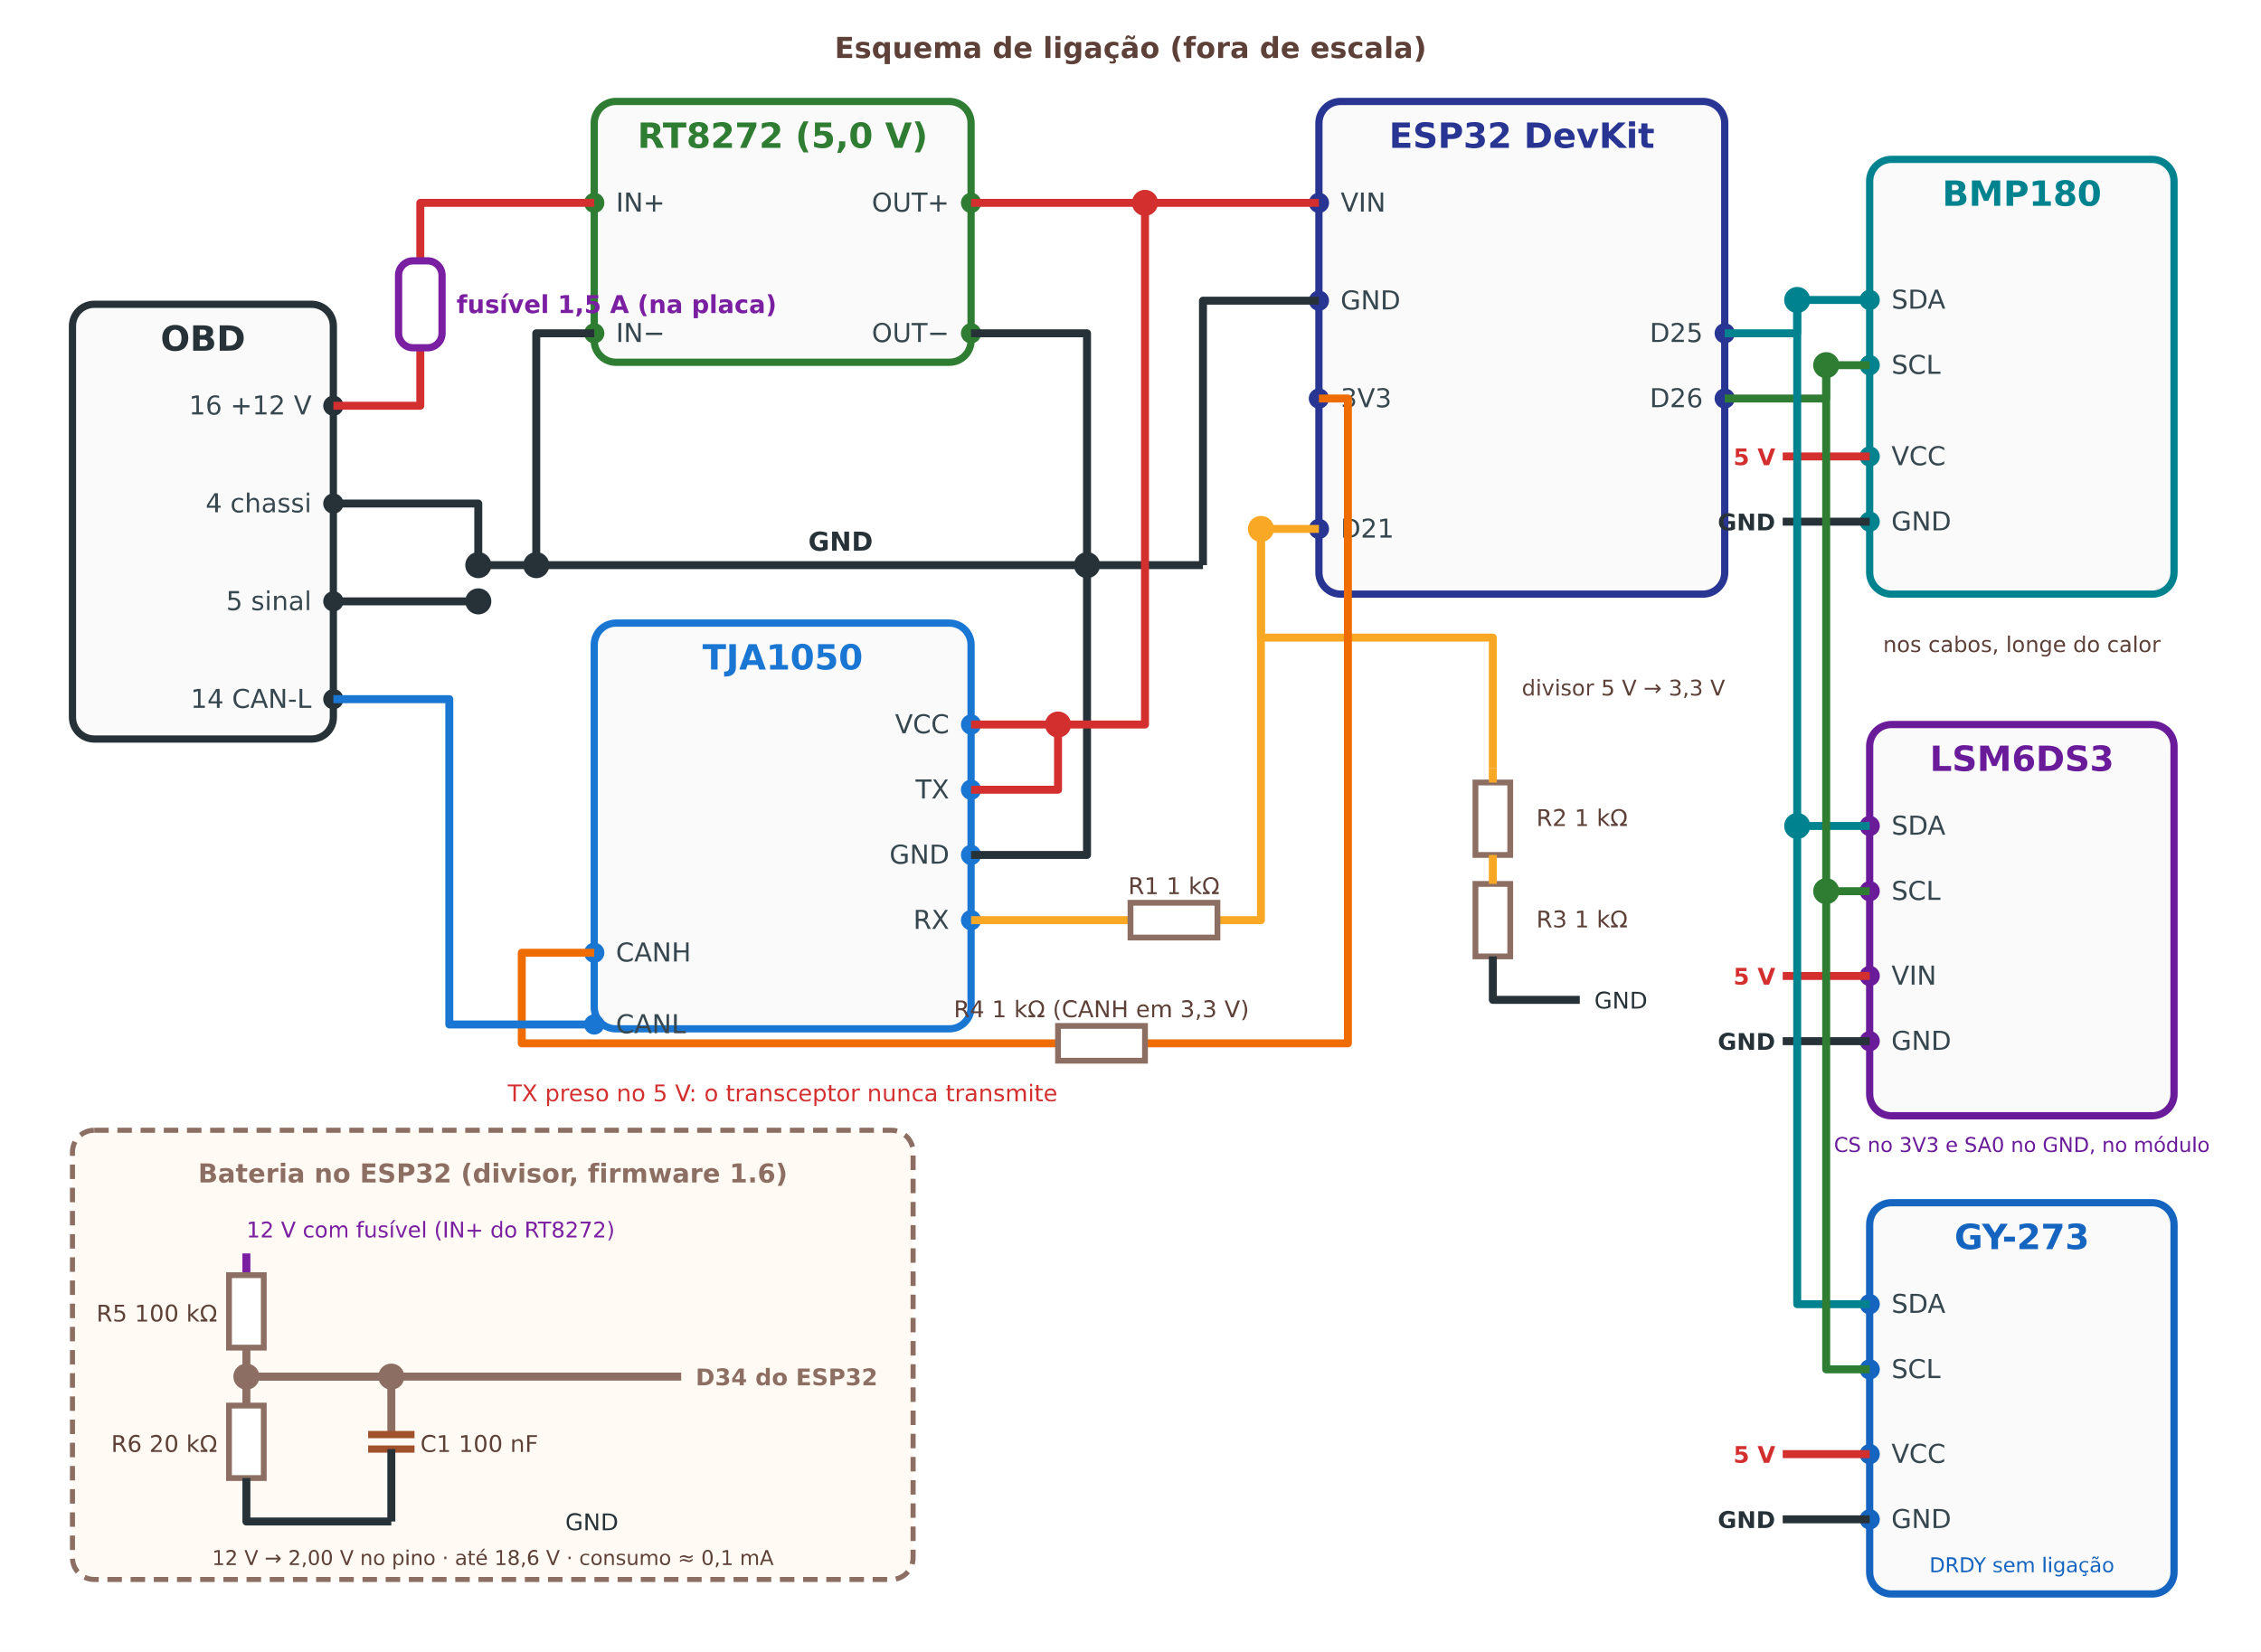
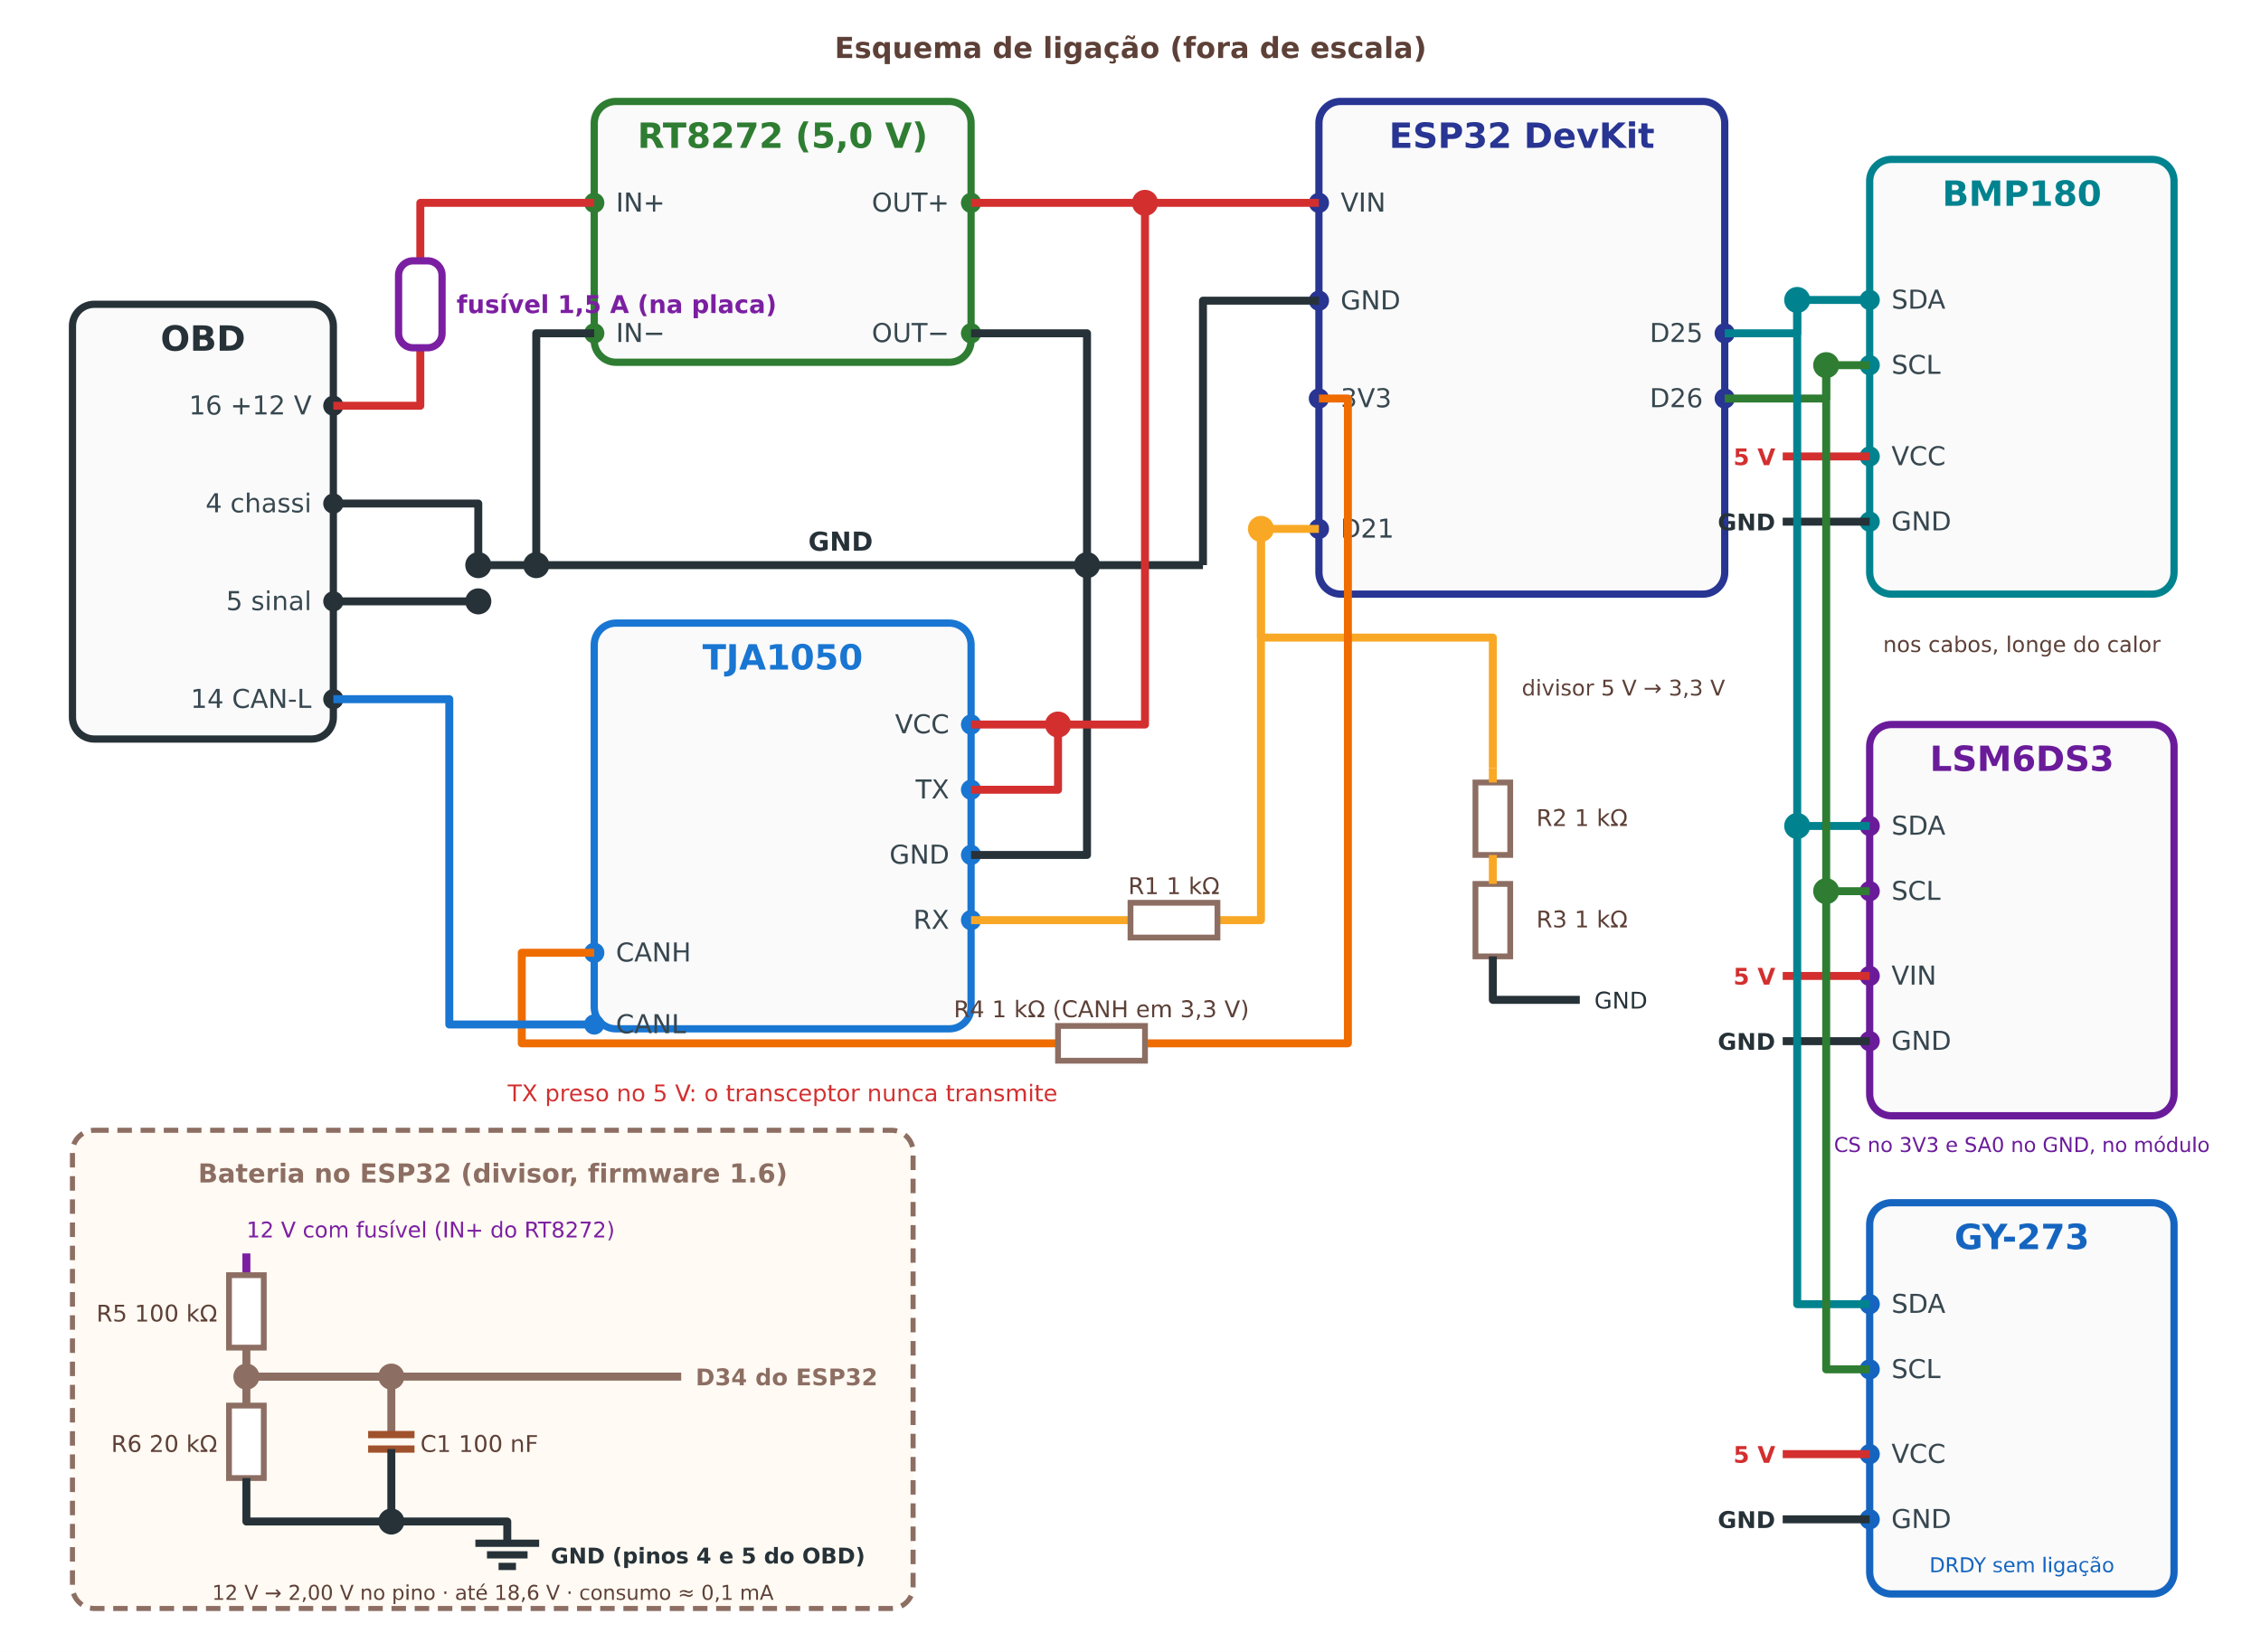
<svg xmlns="http://www.w3.org/2000/svg" width="249.6mm" height="182.4mm" viewBox="-3 -3 156 114">
  <rect x="-3" y="-3" width="156" height="114" fill="#fff" />
  <rect x="2" y="18" width="18" height="30" rx="1.5" fill="#fafafa" stroke="#263238" stroke-width="0.5" />
  <text x="11.00" y="21.20" font-size="2.4" fill="#263238" text-anchor="middle" font-weight="bold" font-family="DejaVu Sans, Arial, sans-serif">OBD</text>
  <circle cx="20" cy="25.0" r="0.7" fill="#263238" />
  <text x="18.50" y="25.60" font-size="1.8" fill="#37474f" text-anchor="end" font-weight="normal" font-family="DejaVu Sans, Arial, sans-serif">16 +12 V</text>
  <circle cx="20" cy="31.75" r="0.7" fill="#263238" />
  <text x="18.50" y="32.35" font-size="1.8" fill="#37474f" text-anchor="end" font-weight="normal" font-family="DejaVu Sans, Arial, sans-serif">4 chassi</text>
  <circle cx="20" cy="38.5" r="0.7" fill="#263238" />
  <text x="18.50" y="39.10" font-size="1.8" fill="#37474f" text-anchor="end" font-weight="normal" font-family="DejaVu Sans, Arial, sans-serif">5 sinal</text>
  <circle cx="20" cy="45.25" r="0.7" fill="#263238" />
  <text x="18.50" y="45.85" font-size="1.8" fill="#37474f" text-anchor="end" font-weight="normal" font-family="DejaVu Sans, Arial, sans-serif">14 CAN-L</text>
  <rect x="38" y="4" width="26" height="18" rx="1.5" fill="#fafafa" stroke="#2e7d32" stroke-width="0.5" />
  <text x="51.00" y="7.20" font-size="2.4" fill="#2e7d32" text-anchor="middle" font-weight="bold" font-family="DejaVu Sans, Arial, sans-serif">RT8272 (5,0 V)</text>
  <circle cx="38" cy="11.0" r="0.7" fill="#2e7d32" />
  <text x="39.50" y="11.60" font-size="1.8" fill="#37474f" text-anchor="start" font-weight="normal" font-family="DejaVu Sans, Arial, sans-serif">IN+</text>
  <circle cx="38" cy="20.0" r="0.7" fill="#2e7d32" />
  <text x="39.50" y="20.60" font-size="1.8" fill="#37474f" text-anchor="start" font-weight="normal" font-family="DejaVu Sans, Arial, sans-serif">IN−</text>
  <circle cx="64" cy="11.0" r="0.7" fill="#2e7d32" />
  <text x="62.50" y="11.60" font-size="1.8" fill="#37474f" text-anchor="end" font-weight="normal" font-family="DejaVu Sans, Arial, sans-serif">OUT+</text>
  <circle cx="64" cy="20.0" r="0.7" fill="#2e7d32" />
  <text x="62.50" y="20.60" font-size="1.8" fill="#37474f" text-anchor="end" font-weight="normal" font-family="DejaVu Sans, Arial, sans-serif">OUT−</text>
  <rect x="88" y="4" width="28" height="34" rx="1.5" fill="#fafafa" stroke="#283593" stroke-width="0.5" />
  <text x="102.00" y="7.20" font-size="2.4" fill="#283593" text-anchor="middle" font-weight="bold" font-family="DejaVu Sans, Arial, sans-serif">ESP32 DevKit</text>
  <circle cx="88" cy="11.0" r="0.7" fill="#283593" />
  <text x="89.50" y="11.60" font-size="1.8" fill="#37474f" text-anchor="start" font-weight="normal" font-family="DejaVu Sans, Arial, sans-serif">VIN</text>
  <circle cx="88" cy="17.75" r="0.7" fill="#283593" />
  <text x="89.50" y="18.35" font-size="1.8" fill="#37474f" text-anchor="start" font-weight="normal" font-family="DejaVu Sans, Arial, sans-serif">GND</text>
  <circle cx="88" cy="24.5" r="0.7" fill="#283593" />
  <text x="89.50" y="25.10" font-size="1.8" fill="#37474f" text-anchor="start" font-weight="normal" font-family="DejaVu Sans, Arial, sans-serif">3V3</text>
  <circle cx="88" cy="33.5" r="0.7" fill="#283593" />
  <text x="89.50" y="34.10" font-size="1.8" fill="#37474f" text-anchor="start" font-weight="normal" font-family="DejaVu Sans, Arial, sans-serif">D21</text>
  <circle cx="116" cy="20.0" r="0.7" fill="#283593" />
  <text x="114.50" y="20.60" font-size="1.8" fill="#37474f" text-anchor="end" font-weight="normal" font-family="DejaVu Sans, Arial, sans-serif">D25</text>
  <circle cx="116" cy="24.5" r="0.7" fill="#283593" />
  <text x="114.50" y="25.10" font-size="1.8" fill="#37474f" text-anchor="end" font-weight="normal" font-family="DejaVu Sans, Arial, sans-serif">D26</text>
  <rect x="126" y="8" width="21" height="30" rx="1.5" fill="#fafafa" stroke="#00838f" stroke-width="0.5" />
  <text x="136.50" y="11.20" font-size="2.4" fill="#00838f" text-anchor="middle" font-weight="bold" font-family="DejaVu Sans, Arial, sans-serif">BMP180</text>
  <circle cx="126" cy="17.7" r="0.7" fill="#00838f" />
  <text x="127.50" y="18.30" font-size="1.8" fill="#37474f" text-anchor="start" font-weight="normal" font-family="DejaVu Sans, Arial, sans-serif">SDA</text>
  <circle cx="126" cy="22.2" r="0.7" fill="#00838f" />
  <text x="127.50" y="22.80" font-size="1.8" fill="#37474f" text-anchor="start" font-weight="normal" font-family="DejaVu Sans, Arial, sans-serif">SCL</text>
  <circle cx="126" cy="28.5" r="0.7" fill="#00838f" />
  <text x="127.50" y="29.10" font-size="1.8" fill="#37474f" text-anchor="start" font-weight="normal" font-family="DejaVu Sans, Arial, sans-serif">VCC</text>
  <circle cx="126" cy="33.0" r="0.7" fill="#00838f" />
  <text x="127.50" y="33.60" font-size="1.8" fill="#37474f" text-anchor="start" font-weight="normal" font-family="DejaVu Sans, Arial, sans-serif">GND</text>
  <rect x="126" y="47" width="21" height="27" rx="1.5" fill="#fafafa" stroke="#6a1b9a" stroke-width="0.5" />
  <text x="136.50" y="50.20" font-size="2.4" fill="#6a1b9a" text-anchor="middle" font-weight="bold" font-family="DejaVu Sans, Arial, sans-serif">LSM6DS3</text>
  <circle cx="126" cy="54.0" r="0.7" fill="#6a1b9a" />
  <text x="127.50" y="54.60" font-size="1.8" fill="#37474f" text-anchor="start" font-weight="normal" font-family="DejaVu Sans, Arial, sans-serif">SDA</text>
  <circle cx="126" cy="58.5" r="0.7" fill="#6a1b9a" />
  <text x="127.50" y="59.10" font-size="1.8" fill="#37474f" text-anchor="start" font-weight="normal" font-family="DejaVu Sans, Arial, sans-serif">SCL</text>
  <circle cx="126" cy="64.35" r="0.7" fill="#6a1b9a" />
  <text x="127.50" y="64.95" font-size="1.8" fill="#37474f" text-anchor="start" font-weight="normal" font-family="DejaVu Sans, Arial, sans-serif">VIN</text>
  <circle cx="126" cy="68.85" r="0.7" fill="#6a1b9a" />
  <text x="127.50" y="69.45" font-size="1.8" fill="#37474f" text-anchor="start" font-weight="normal" font-family="DejaVu Sans, Arial, sans-serif">GND</text>
  <rect x="126" y="80" width="21" height="27" rx="1.5" fill="#fafafa" stroke="#1565c0" stroke-width="0.5" />
  <text x="136.50" y="83.20" font-size="2.4" fill="#1565c0" text-anchor="middle" font-weight="bold" font-family="DejaVu Sans, Arial, sans-serif">GY-273</text>
  <circle cx="126" cy="87.0" r="0.7" fill="#1565c0" />
  <text x="127.50" y="87.60" font-size="1.8" fill="#37474f" text-anchor="start" font-weight="normal" font-family="DejaVu Sans, Arial, sans-serif">SDA</text>
  <circle cx="126" cy="91.5" r="0.7" fill="#1565c0" />
  <text x="127.50" y="92.10" font-size="1.8" fill="#37474f" text-anchor="start" font-weight="normal" font-family="DejaVu Sans, Arial, sans-serif">SCL</text>
  <circle cx="126" cy="97.35" r="0.7" fill="#1565c0" />
  <text x="127.50" y="97.95" font-size="1.8" fill="#37474f" text-anchor="start" font-weight="normal" font-family="DejaVu Sans, Arial, sans-serif">VCC</text>
  <circle cx="126" cy="101.85" r="0.7" fill="#1565c0" />
  <text x="127.50" y="102.45" font-size="1.8" fill="#37474f" text-anchor="start" font-weight="normal" font-family="DejaVu Sans, Arial, sans-serif">GND</text>
  <rect x="38" y="40" width="26" height="28" rx="1.5" fill="#fafafa" stroke="#1976d2" stroke-width="0.5" />
  <text x="51.00" y="43.20" font-size="2.4" fill="#1976d2" text-anchor="middle" font-weight="bold" font-family="DejaVu Sans, Arial, sans-serif">TJA1050</text>
  <circle cx="64" cy="47.0" r="0.7" fill="#1976d2" />
  <text x="62.50" y="47.60" font-size="1.8" fill="#37474f" text-anchor="end" font-weight="normal" font-family="DejaVu Sans, Arial, sans-serif">VCC</text>
  <circle cx="64" cy="51.5" r="0.7" fill="#1976d2" />
  <text x="62.50" y="52.10" font-size="1.8" fill="#37474f" text-anchor="end" font-weight="normal" font-family="DejaVu Sans, Arial, sans-serif">TX</text>
  <circle cx="64" cy="56.0" r="0.7" fill="#1976d2" />
  <text x="62.50" y="56.60" font-size="1.8" fill="#37474f" text-anchor="end" font-weight="normal" font-family="DejaVu Sans, Arial, sans-serif">GND</text>
  <circle cx="64" cy="60.5" r="0.7" fill="#1976d2" />
  <text x="62.50" y="61.10" font-size="1.8" fill="#37474f" text-anchor="end" font-weight="normal" font-family="DejaVu Sans, Arial, sans-serif">RX</text>
  <circle cx="38" cy="62.75" r="0.7" fill="#1976d2" />
  <text x="39.50" y="63.35" font-size="1.8" fill="#37474f" text-anchor="start" font-weight="normal" font-family="DejaVu Sans, Arial, sans-serif">CANH</text>
  <circle cx="38" cy="67.7" r="0.7" fill="#1976d2" />
  <text x="39.50" y="68.30" font-size="1.8" fill="#37474f" text-anchor="start" font-weight="normal" font-family="DejaVu Sans, Arial, sans-serif">CANL</text>
  <path d="M20.00,25.00 L26.00,25.00 L26.00,11.00 L38.00,11.00" fill="none" stroke="#d32f2f" stroke-width="0.55" stroke-linejoin="round" />
  <rect x="24.5" y="15.0" width="3" height="6" rx="1" fill="#fff" stroke="#7b1fa2" stroke-width="0.5" />
  <text x="28.50" y="18.60" font-size="1.7" fill="#7b1fa2" text-anchor="start" font-weight="bold" font-family="DejaVu Sans, Arial, sans-serif">fusível 1,5 A (na placa)</text>
  <path d="M20.00,31.75 L30.00,31.75 L30.00,36.00" fill="none" stroke="#263238" stroke-width="0.55" stroke-linejoin="round" />
  <path d="M20.00,38.50 L30.00,38.50" fill="none" stroke="#263238" stroke-width="0.55" stroke-linejoin="round" />
  <path d="M38.00,20.00 L34.00,20.00 L34.00,36.00" fill="none" stroke="#263238" stroke-width="0.55" stroke-linejoin="round" />
  <path d="M30.00,36.00 L80.00,36.00" fill="none" stroke="#263238" stroke-width="0.55" stroke-linejoin="round" />
  <path d="M64.00,20.00 L72.00,20.00 L72.00,36.00" fill="none" stroke="#263238" stroke-width="0.55" stroke-linejoin="round" />
  <path d="M88.00,17.75 L80.00,17.75 L80.00,36.00" fill="none" stroke="#263238" stroke-width="0.55" stroke-linejoin="round" />
  <path d="M64.00,56.00 L72.00,56.00 L72.00,36.00" fill="none" stroke="#263238" stroke-width="0.55" stroke-linejoin="round" />
  <circle cx="30" cy="38.5" r="0.9" fill="#263238" />
  <circle cx="34" cy="36" r="0.9" fill="#263238" />
  <circle cx="72" cy="36" r="0.9" fill="#263238" />
  <circle cx="30" cy="36" r="0.9" fill="#263238" />
  <text x="55.00" y="35.00" font-size="1.8" fill="#263238" text-anchor="middle" font-weight="bold" font-family="DejaVu Sans, Arial, sans-serif">GND</text>
  <path d="M64.00,11.00 L76.00,11.00 L88.00,11.00" fill="none" stroke="#d32f2f" stroke-width="0.55" stroke-linejoin="round" />
  <path d="M76.00,11.00 L76.00,47.00 L64.00,47.00" fill="none" stroke="#d32f2f" stroke-width="0.55" stroke-linejoin="round" />
  <path d="M64.00,51.50 L70.00,51.50 L70.00,47.00" fill="none" stroke="#d32f2f" stroke-width="0.55" stroke-linejoin="round" />
  <circle cx="76" cy="11.0" r="0.9" fill="#d32f2f" />
  <circle cx="70" cy="47.0" r="0.9" fill="#d32f2f" />
  <text x="51.00" y="73.00" font-size="1.6" fill="#d32f2f" text-anchor="middle" font-weight="normal" font-family="DejaVu Sans, Arial, sans-serif">TX preso no 5 V: o transceptor nunca transmite</text>
  <path d="M64.00,60.50 L84.00,60.50 L84.00,33.50 L88.00,33.50" fill="none" stroke="#f9a825" stroke-width="0.55" stroke-linejoin="round" />
  <rect x="75" y="59.3" width="6" height="2.4" fill="#fff" stroke="#8d6e63" stroke-width="0.4" />
  <text x="78.00" y="58.70" font-size="1.6" fill="#5d4037" text-anchor="middle" font-weight="normal" font-family="DejaVu Sans, Arial, sans-serif">R1 1 kΩ</text>
  <circle cx="84" cy="33.5" r="0.9" fill="#f9a825" />
  <path d="M84.00,33.50 L84.00,41.00 L100.00,41.00 L100.00,50.00" fill="none" stroke="#f9a825" stroke-width="0.55" stroke-linejoin="round" />
  <rect x="98.8" y="51" width="2.4" height="5" fill="#fff" stroke="#8d6e63" stroke-width="0.4" />
  <text x="103.00" y="54.00" font-size="1.6" fill="#5d4037" text-anchor="start" font-weight="normal" font-family="DejaVu Sans, Arial, sans-serif">R2 1 kΩ</text>
  <rect x="98.8" y="58" width="2.4" height="5" fill="#fff" stroke="#8d6e63" stroke-width="0.4" />
  <text x="103.00" y="61.00" font-size="1.6" fill="#5d4037" text-anchor="start" font-weight="normal" font-family="DejaVu Sans, Arial, sans-serif">R3 1 kΩ</text>
  <path d="M100.00,50.00 L100.00,51.00" fill="none" stroke="#f9a825" stroke-width="0.55" stroke-linejoin="round" />
  <path d="M100.00,56.00 L100.00,58.00" fill="none" stroke="#f9a825" stroke-width="0.55" stroke-linejoin="round" />
  <path d="M100.00,63.00 L100.00,66.00 L106.00,66.00" fill="none" stroke="#263238" stroke-width="0.55" stroke-linejoin="round" />
  <text x="107.00" y="66.60" font-size="1.6" fill="#263238" text-anchor="start" font-weight="normal" font-family="DejaVu Sans, Arial, sans-serif">GND</text>
  <text x="102.00" y="45.00" font-size="1.5" fill="#5d4037" text-anchor="start" font-weight="normal" font-family="DejaVu Sans, Arial, sans-serif">divisor 5 V → 3,3 V</text>
  <path d="M38.00,62.75 L33.00,62.75 L33.00,69.00 L90.00,69.00 L90.00,24.50 L88.00,24.50" fill="none" stroke="#ef6c00" stroke-width="0.55" stroke-linejoin="round" />
  <rect x="70" y="67.8" width="6" height="2.4" fill="#fff" stroke="#8d6e63" stroke-width="0.4" />
  <text x="73.00" y="67.20" font-size="1.6" fill="#5d4037" text-anchor="middle" font-weight="normal" font-family="DejaVu Sans, Arial, sans-serif">R4 1 kΩ (CANH em 3,3 V)</text>
  <path d="M20.00,45.25 L28.00,45.25 L28.00,67.70 L38.00,67.70" fill="none" stroke="#1976d2" stroke-width="0.55" stroke-linejoin="round" />
  <path d="M116.00,20.00 L121.00,20.00 L121.00,17.70 L126.00,17.70" fill="none" stroke="#00838f" stroke-width="0.55" stroke-linejoin="round" />
  <path d="M116.00,24.50 L123.00,24.50 L123.00,22.20 L126.00,22.20" fill="none" stroke="#2e7d32" stroke-width="0.55" stroke-linejoin="round" />
  <path d="M120.00,28.50 L126.00,28.50" fill="none" stroke="#d32f2f" stroke-width="0.55" stroke-linejoin="round" />
  <text x="119.50" y="29.10" font-size="1.6" fill="#d32f2f" text-anchor="end" font-weight="bold" font-family="DejaVu Sans, Arial, sans-serif">5 V</text>
  <path d="M120.00,33.00 L126.00,33.00" fill="none" stroke="#263238" stroke-width="0.55" stroke-linejoin="round" />
  <text x="119.50" y="33.60" font-size="1.6" fill="#263238" text-anchor="end" font-weight="bold" font-family="DejaVu Sans, Arial, sans-serif">GND</text>
  <path d="M120.00,64.35 L126.00,64.35" fill="none" stroke="#d32f2f" stroke-width="0.55" stroke-linejoin="round" />
  <text x="119.50" y="64.95" font-size="1.6" fill="#d32f2f" text-anchor="end" font-weight="bold" font-family="DejaVu Sans, Arial, sans-serif">5 V</text>
  <path d="M120.00,68.85 L126.00,68.85" fill="none" stroke="#263238" stroke-width="0.55" stroke-linejoin="round" />
  <text x="119.50" y="69.45" font-size="1.6" fill="#263238" text-anchor="end" font-weight="bold" font-family="DejaVu Sans, Arial, sans-serif">GND</text>
  <path d="M120.00,97.35 L126.00,97.35" fill="none" stroke="#d32f2f" stroke-width="0.55" stroke-linejoin="round" />
  <text x="119.50" y="97.95" font-size="1.6" fill="#d32f2f" text-anchor="end" font-weight="bold" font-family="DejaVu Sans, Arial, sans-serif">5 V</text>
  <path d="M120.00,101.85 L126.00,101.85" fill="none" stroke="#263238" stroke-width="0.55" stroke-linejoin="round" />
  <text x="119.50" y="102.45" font-size="1.6" fill="#263238" text-anchor="end" font-weight="bold" font-family="DejaVu Sans, Arial, sans-serif">GND</text>
  <path d="M121.00,17.70 L121.00,54.00 L126.00,54.00" fill="none" stroke="#00838f" stroke-width="0.55" stroke-linejoin="round" />
  <path d="M123.00,22.20 L123.00,58.50 L126.00,58.50" fill="none" stroke="#2e7d32" stroke-width="0.55" stroke-linejoin="round" />
  <circle cx="121" cy="17.7" r="0.9" fill="#00838f" />
  <circle cx="123" cy="22.2" r="0.9" fill="#2e7d32" />
  <path d="M121.00,54.00 L121.00,87.00 L126.00,87.00" fill="none" stroke="#00838f" stroke-width="0.55" stroke-linejoin="round" />
  <path d="M123.00,58.50 L123.00,91.50 L126.00,91.50" fill="none" stroke="#2e7d32" stroke-width="0.55" stroke-linejoin="round" />
  <circle cx="121" cy="54.0" r="0.9" fill="#00838f" />
  <circle cx="123" cy="58.5" r="0.9" fill="#2e7d32" />
  <text x="136.50" y="105.50" font-size="1.4" fill="#1565c0" text-anchor="middle" font-weight="normal" font-family="DejaVu Sans, Arial, sans-serif">DRDY sem ligação</text>
  <text x="136.50" y="42.00" font-size="1.5" fill="#5d4037" text-anchor="middle" font-weight="normal" font-family="DejaVu Sans, Arial, sans-serif">nos cabos, longe do calor</text>
  <text x="136.50" y="76.50" font-size="1.4" fill="#6a1b9a" text-anchor="middle" font-weight="normal" font-family="DejaVu Sans, Arial, sans-serif">CS no 3V3 e SA0 no GND, no módulo</text>
-   <rect x="2" y="75" width="58" height="31" rx="1.5" fill="#fffaf3" stroke="#8d6e63" stroke-width="0.35" stroke-dasharray="1 0.6" />
+   <rect x="2" y="75" width="58" height="33" rx="1.5" fill="#fffaf3" stroke="#8d6e63" stroke-width="0.35" stroke-dasharray="1 0.6" />
  <text x="31.00" y="78.60" font-size="1.8" fill="#8d6e63" text-anchor="middle" font-weight="bold" font-family="DejaVu Sans, Arial, sans-serif">Bateria no ESP32 (divisor, firmware 1.6)</text>
  <text x="14.00" y="82.40" font-size="1.5" fill="#7b1fa2" text-anchor="start" font-weight="normal" font-family="DejaVu Sans, Arial, sans-serif">12 V com fusível (IN+ do RT8272)</text>
  <path d="M14.00,83.50 L14.00,85.00" fill="none" stroke="#7b1fa2" stroke-width="0.55" stroke-linejoin="round" />
  <rect x="12.8" y="85" width="2.4" height="5" fill="#fff" stroke="#8d6e63" stroke-width="0.4" />
  <text x="12.00" y="88.20" font-size="1.6" fill="#5d4037" text-anchor="end" font-weight="normal" font-family="DejaVu Sans, Arial, sans-serif">R5 100 kΩ</text>
  <path d="M14.00,90.00 L14.00,94.00" fill="none" stroke="#8d6e63" stroke-width="0.55" stroke-linejoin="round" />
  <circle cx="14" cy="92" r="0.9" fill="#8d6e63" />
  <path d="M14.00,92.00 L44.00,92.00" fill="none" stroke="#8d6e63" stroke-width="0.55" stroke-linejoin="round" />
  <text x="45.00" y="92.60" font-size="1.6" fill="#8d6e63" text-anchor="start" font-weight="bold" font-family="DejaVu Sans, Arial, sans-serif">D34 do ESP32</text>
  <rect x="12.8" y="94" width="2.4" height="5" fill="#fff" stroke="#8d6e63" stroke-width="0.4" />
  <text x="12.00" y="97.20" font-size="1.6" fill="#5d4037" text-anchor="end" font-weight="normal" font-family="DejaVu Sans, Arial, sans-serif">R6 20 kΩ</text>
-   <path d="M14.00,99.00 L14.00,102.00 L24.00,102.00" fill="none" stroke="#263238" stroke-width="0.55" stroke-linejoin="round" />
+   <path d="M14.00,99.00 L14.00,102.00 L32.00,102.00 L32.00,103.50" fill="none" stroke="#263238" stroke-width="0.55" stroke-linejoin="round" />
  <path d="M14.00,92.00 L24.00,92.00" fill="none" stroke="#8d6e63" stroke-width="0.55" stroke-linejoin="round" />
  <circle cx="24" cy="92" r="0.9" fill="#8d6e63" />
  <path d="M24.00,92.00 L24.00,96.00" fill="none" stroke="#8d6e63" stroke-width="0.55" stroke-linejoin="round" />
  <path d="M22.4,96 L25.6,96 M22.4,97 L25.6,97" stroke="#a0522d" stroke-width="0.5" />
  <path d="M24.00,97.00 L24.00,102.00" fill="none" stroke="#263238" stroke-width="0.55" stroke-linejoin="round" />
+   <circle cx="24" cy="102" r="0.9" fill="#263238" />
  <text x="26.00" y="97.20" font-size="1.6" fill="#5d4037" text-anchor="start" font-weight="normal" font-family="DejaVu Sans, Arial, sans-serif">C1 100 nF</text>
-   <text x="36.00" y="102.60" font-size="1.6" fill="#263238" text-anchor="start" font-weight="normal" font-family="DejaVu Sans, Arial, sans-serif">GND</text>
-   <text x="31.00" y="105.00" font-size="1.4" fill="#5d4037" text-anchor="middle" font-weight="normal" font-family="DejaVu Sans, Arial, sans-serif">12 V → 2,00 V no pino · até 18,6 V · consumo ≈ 0,1 mA</text>
+   <path d="M29.8,103.5 L34.2,103.5" stroke="#263238" stroke-width="0.5" />
+   <path d="M30.6,104.3 L33.4,104.3" stroke="#263238" stroke-width="0.5" />
+   <path d="M31.4,105.1 L32.6,105.1" stroke="#263238" stroke-width="0.5" />
+   <text x="35.00" y="104.90" font-size="1.5" fill="#263238" text-anchor="start" font-weight="bold" font-family="DejaVu Sans, Arial, sans-serif">GND (pinos 4 e 5 do OBD)</text>
+   <text x="31.00" y="107.40" font-size="1.4" fill="#5d4037" text-anchor="middle" font-weight="normal" font-family="DejaVu Sans, Arial, sans-serif">12 V → 2,00 V no pino · até 18,6 V · consumo ≈ 0,1 mA</text>
  <text x="75.00" y="1.00" font-size="2.0" fill="#5d4037" text-anchor="middle" font-weight="bold" font-family="DejaVu Sans, Arial, sans-serif">Esquema de ligação (fora de escala)</text>
</svg>
